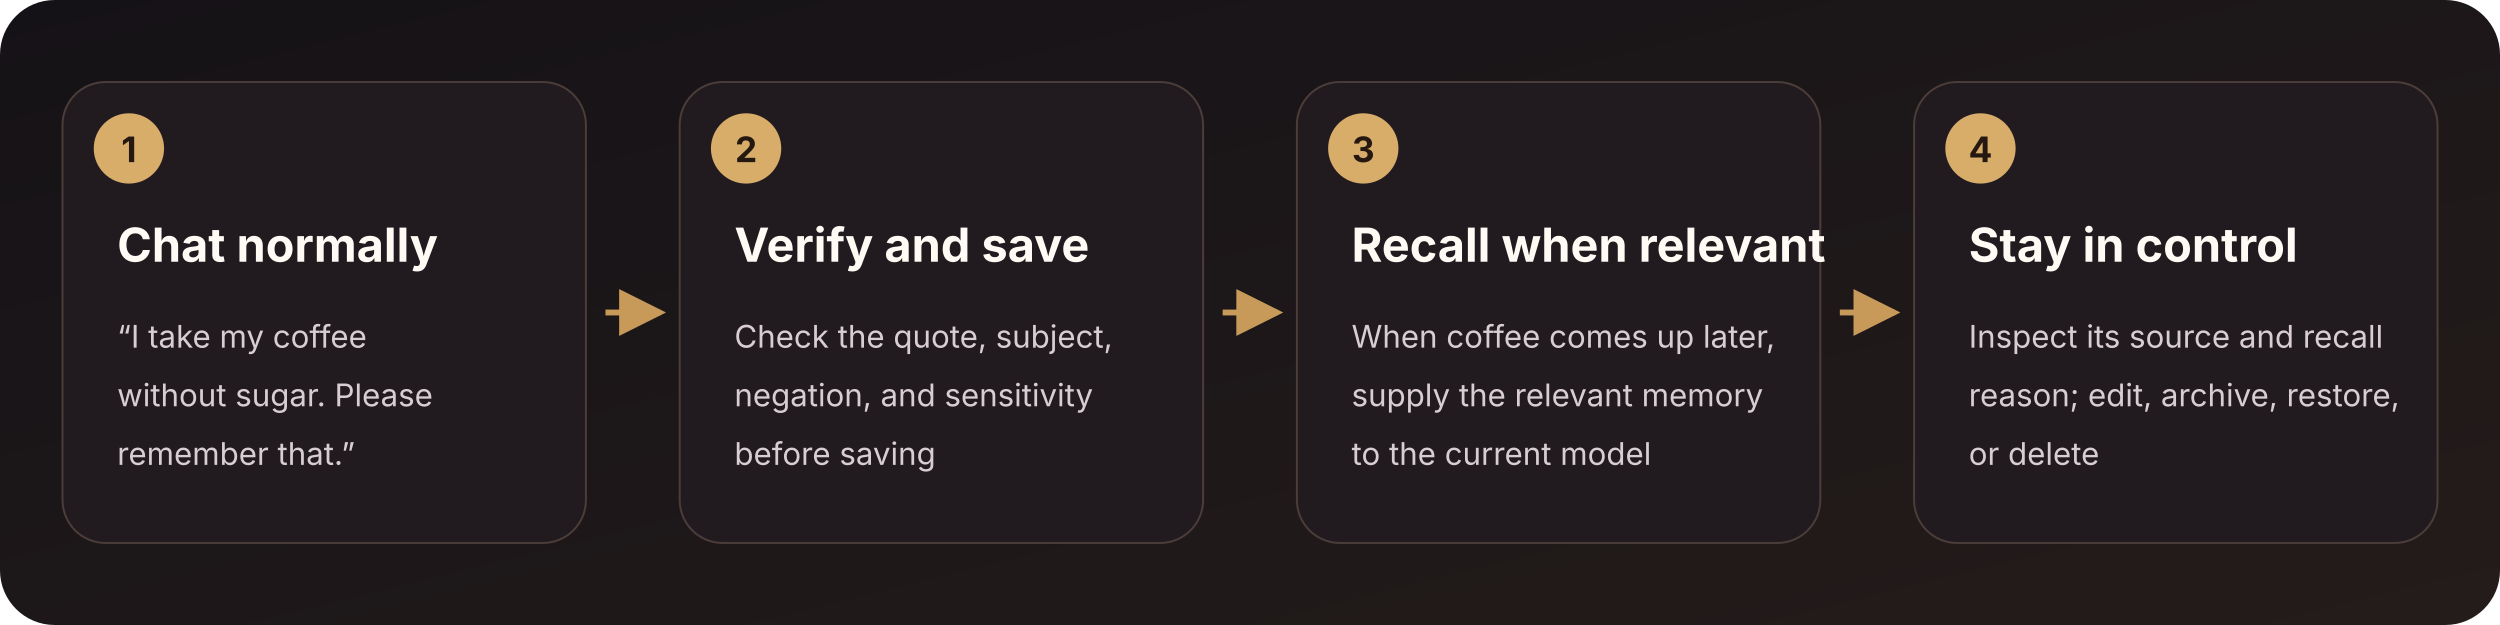
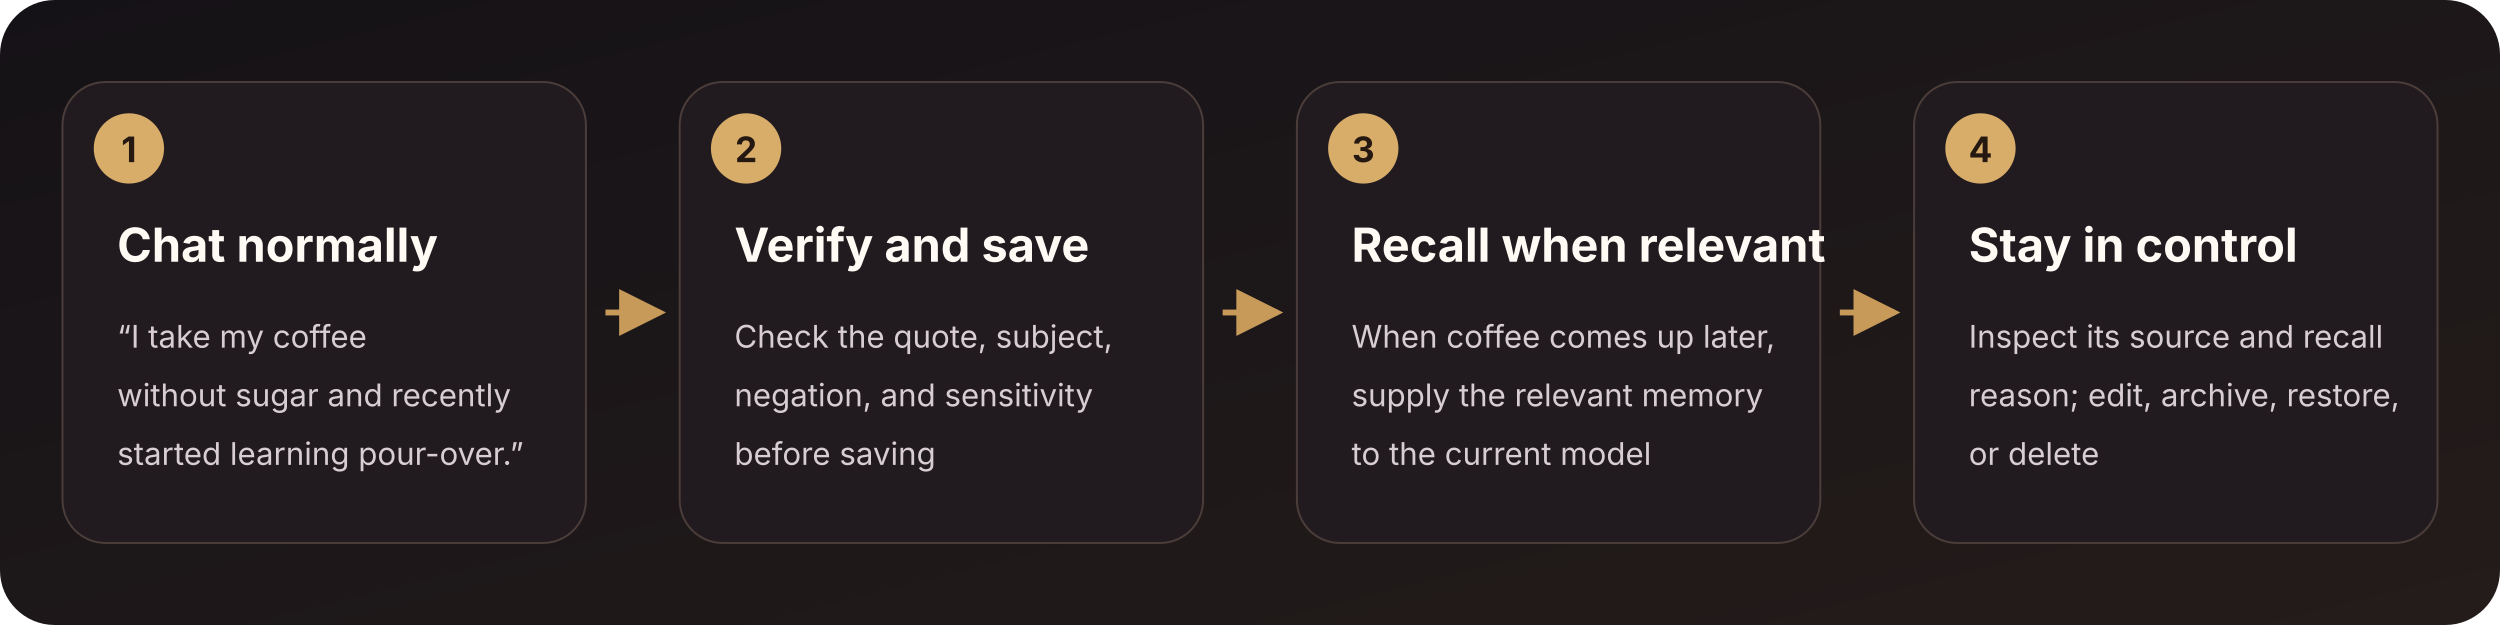
<svg xmlns="http://www.w3.org/2000/svg" width="1280" height="320" viewBox="0 0 1280 320" role="img" aria-labelledby="title desc">
  <defs>
    <linearGradient id="bg" x1="0" y1="0" x2="1" y2="1">
      <stop offset="0" stop-color="#151217" />
      <stop offset="1" stop-color="#241c1a" />
    </linearGradient>
    <marker id="arrow" markerWidth="8" markerHeight="8" refX="7" refY="4" orient="auto">
      <path d="M0 0 L8 4 L0 8 Z" fill="#c79a5a" />
    </marker>
  </defs>
  <rect width="1280" height="320" rx="28" fill="url(#bg)" />
  <g font-family="-apple-system, BlinkMacSystemFont, 'Segoe UI', sans-serif">
    <g transform="translate(32 42)">
      <rect width="268" height="236" rx="22" fill="#211b20" stroke="#4b3d39" />
      <circle cx="34" cy="34" r="18" fill="#d8ad6a" />
      <text x="34" y="41" text-anchor="middle" font-size="18" font-weight="700" fill="#241811">1</text>
      <text x="28" y="92" font-size="24" font-weight="700" fill="#fffaf4">Chat normally</text>
      <text x="28" y="136" font-size="16" fill="#d8ced2">“I take my coffee</text>
-       <text x="28" y="166" font-size="16" fill="#d8ced2">without sugar. Please</text>
-       <text x="28" y="196" font-size="16" fill="#d8ced2">remember that.”</text>
+       <text x="28" y="166" font-size="16" fill="#d8ced2">without sugar and recently</text>
+       <text x="28" y="196" font-size="16" fill="#d8ced2">started learning pour-over.”</text>
    </g>
    <path d="M310 160 H338" stroke="#c79a5a" stroke-width="3" marker-end="url(#arrow)" />
    <g transform="translate(348 42)">
      <rect width="268" height="236" rx="22" fill="#211b20" stroke="#4b3d39" />
      <circle cx="34" cy="34" r="18" fill="#d8ad6a" />
      <text x="34" y="41" text-anchor="middle" font-size="18" font-weight="700" fill="#241811">2</text>
      <text x="28" y="92" font-size="24" font-weight="700" fill="#fffaf4">Verify and save</text>
      <text x="28" y="136" font-size="16" fill="#d8ced2">Check the quote, subject,</text>
      <text x="28" y="166" font-size="16" fill="#d8ced2">negation, and sensitivity</text>
      <text x="28" y="196" font-size="16" fill="#d8ced2">before saving</text>
    </g>
    <path d="M626 160 H654" stroke="#c79a5a" stroke-width="3" marker-end="url(#arrow)" />
    <g transform="translate(664 42)">
      <rect width="268" height="236" rx="22" fill="#211b20" stroke="#4b3d39" />
      <circle cx="34" cy="34" r="18" fill="#d8ad6a" />
      <text x="34" y="41" text-anchor="middle" font-size="18" font-weight="700" fill="#241811">3</text>
      <text x="28" y="92" font-size="24" font-weight="700" fill="#fffaf4">Recall when relevant</text>
      <text x="28" y="136" font-size="16" fill="#d8ced2">When coffee comes up later,</text>
      <text x="28" y="166" font-size="16" fill="#d8ced2">supply the relevant memory</text>
      <text x="28" y="196" font-size="16" fill="#d8ced2">to the current model</text>
    </g>
    <path d="M942 160 H970" stroke="#c79a5a" stroke-width="3" marker-end="url(#arrow)" />
    <g transform="translate(980 42)">
      <rect width="268" height="236" rx="22" fill="#211b20" stroke="#4b3d39" />
      <circle cx="34" cy="34" r="18" fill="#d8ad6a" />
      <text x="34" y="41" text-anchor="middle" font-size="18" font-weight="700" fill="#241811">4</text>
      <text x="28" y="92" font-size="24" font-weight="700" fill="#fffaf4">Stay in control</text>
      <text x="28" y="136" font-size="16" fill="#d8ced2">Inspect its source and recall</text>
      <text x="28" y="166" font-size="16" fill="#d8ced2">reason; edit, archive, restore,</text>
      <text x="28" y="196" font-size="16" fill="#d8ced2">or delete</text>
    </g>
  </g>
</svg>
